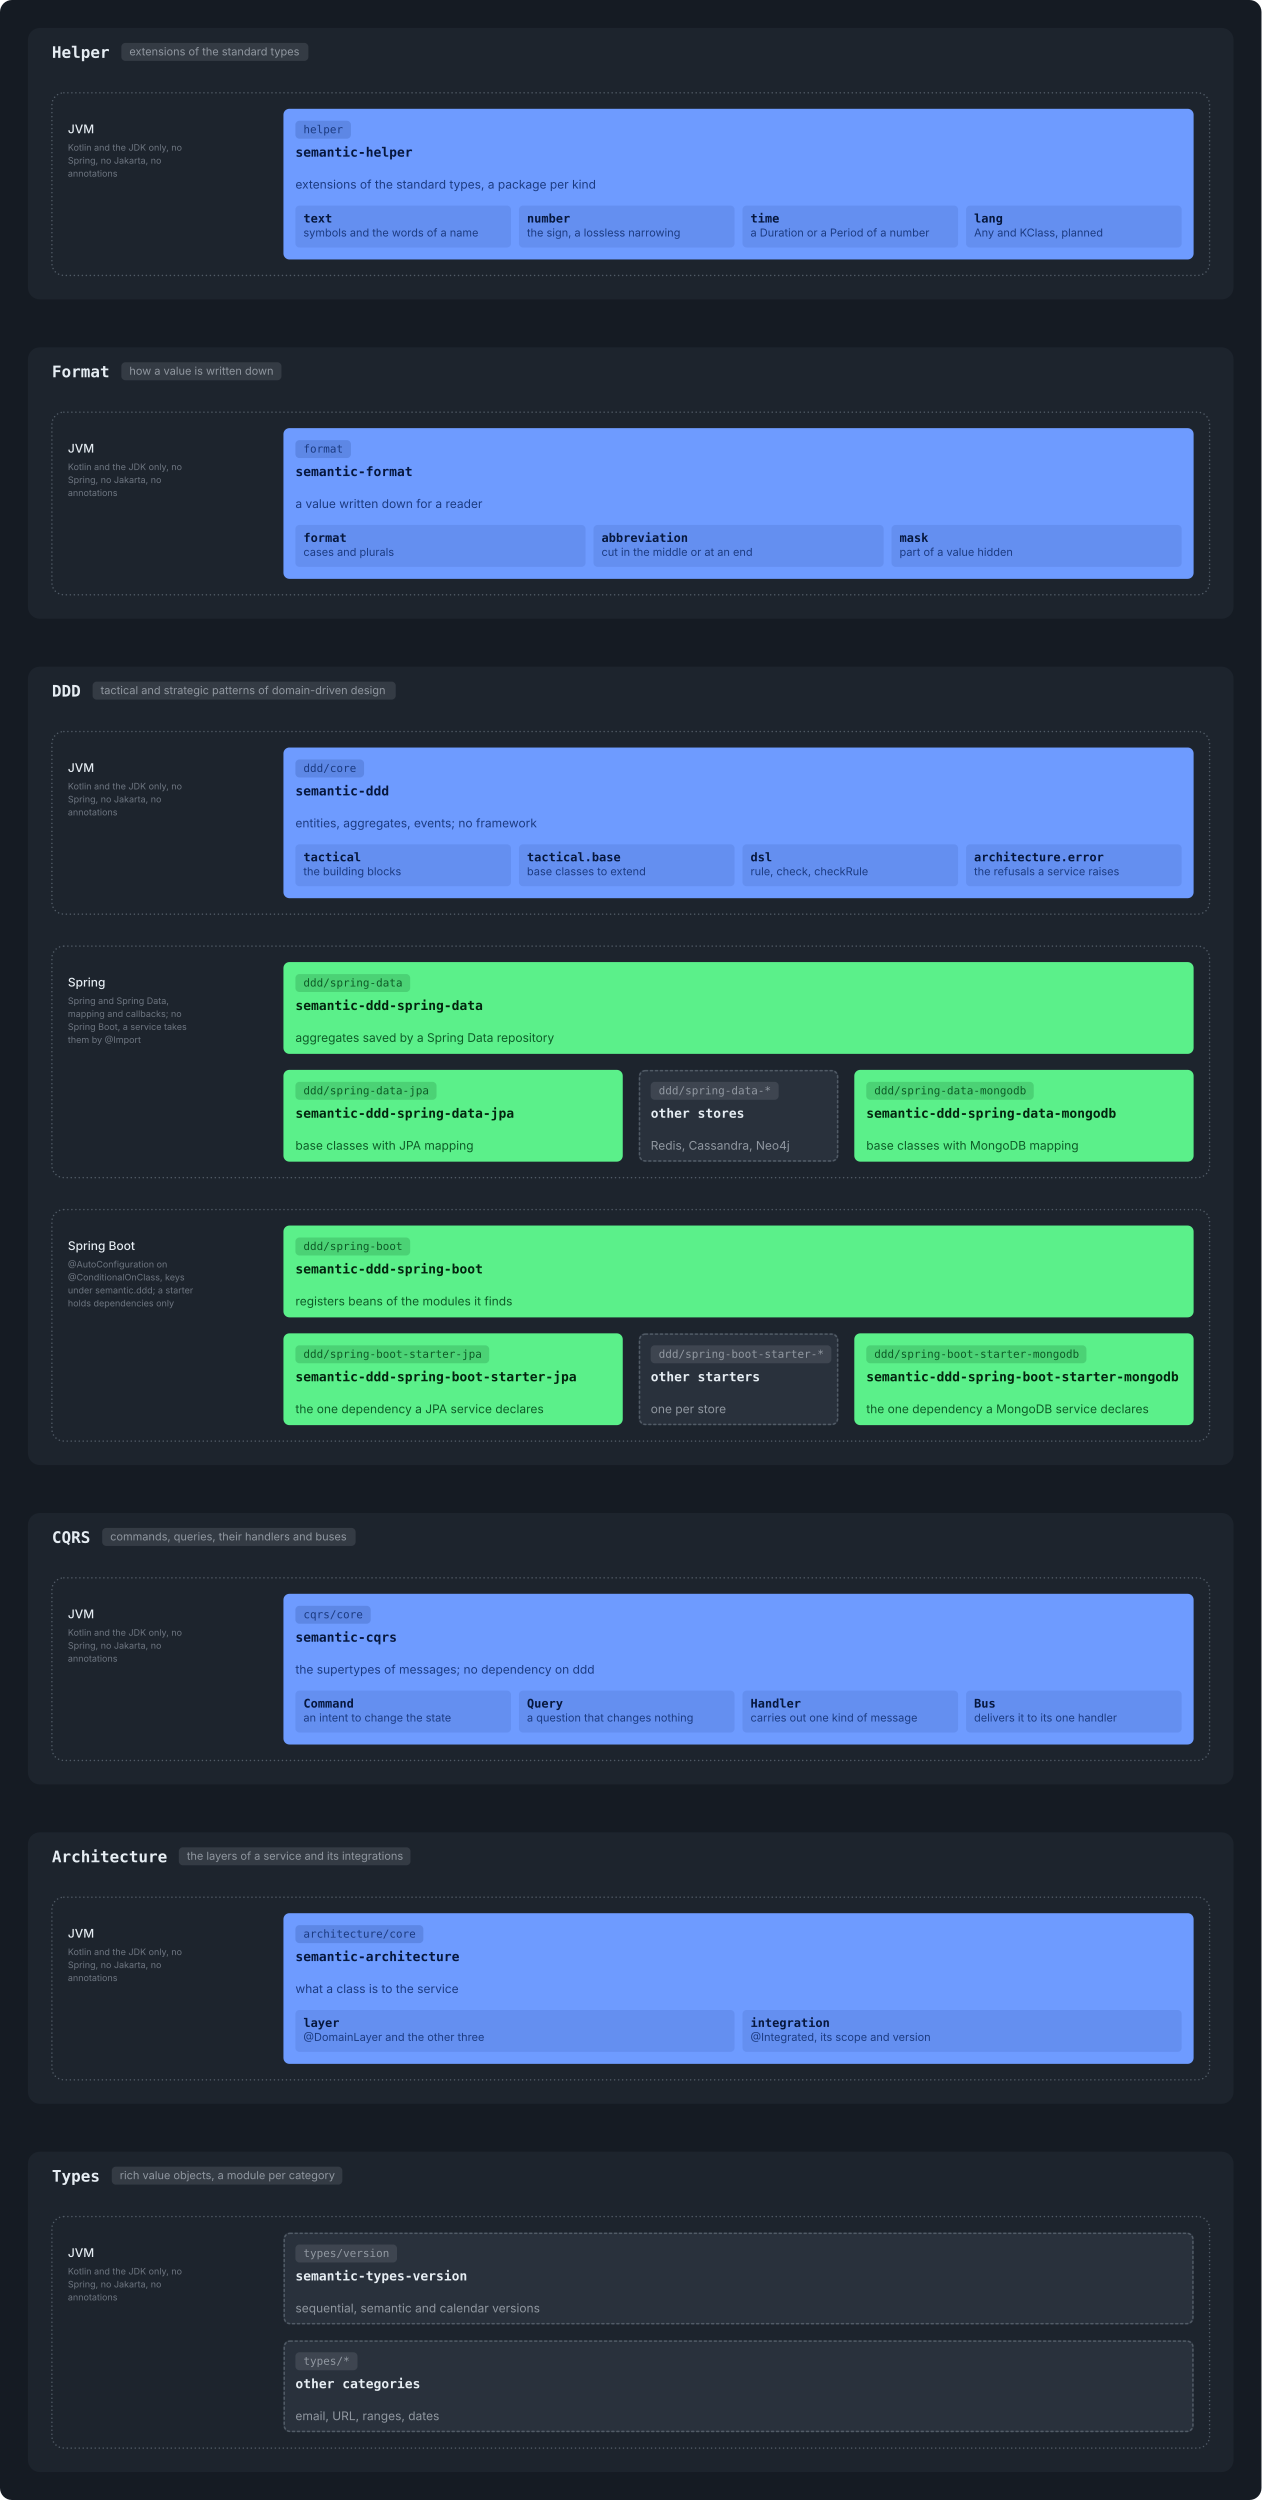
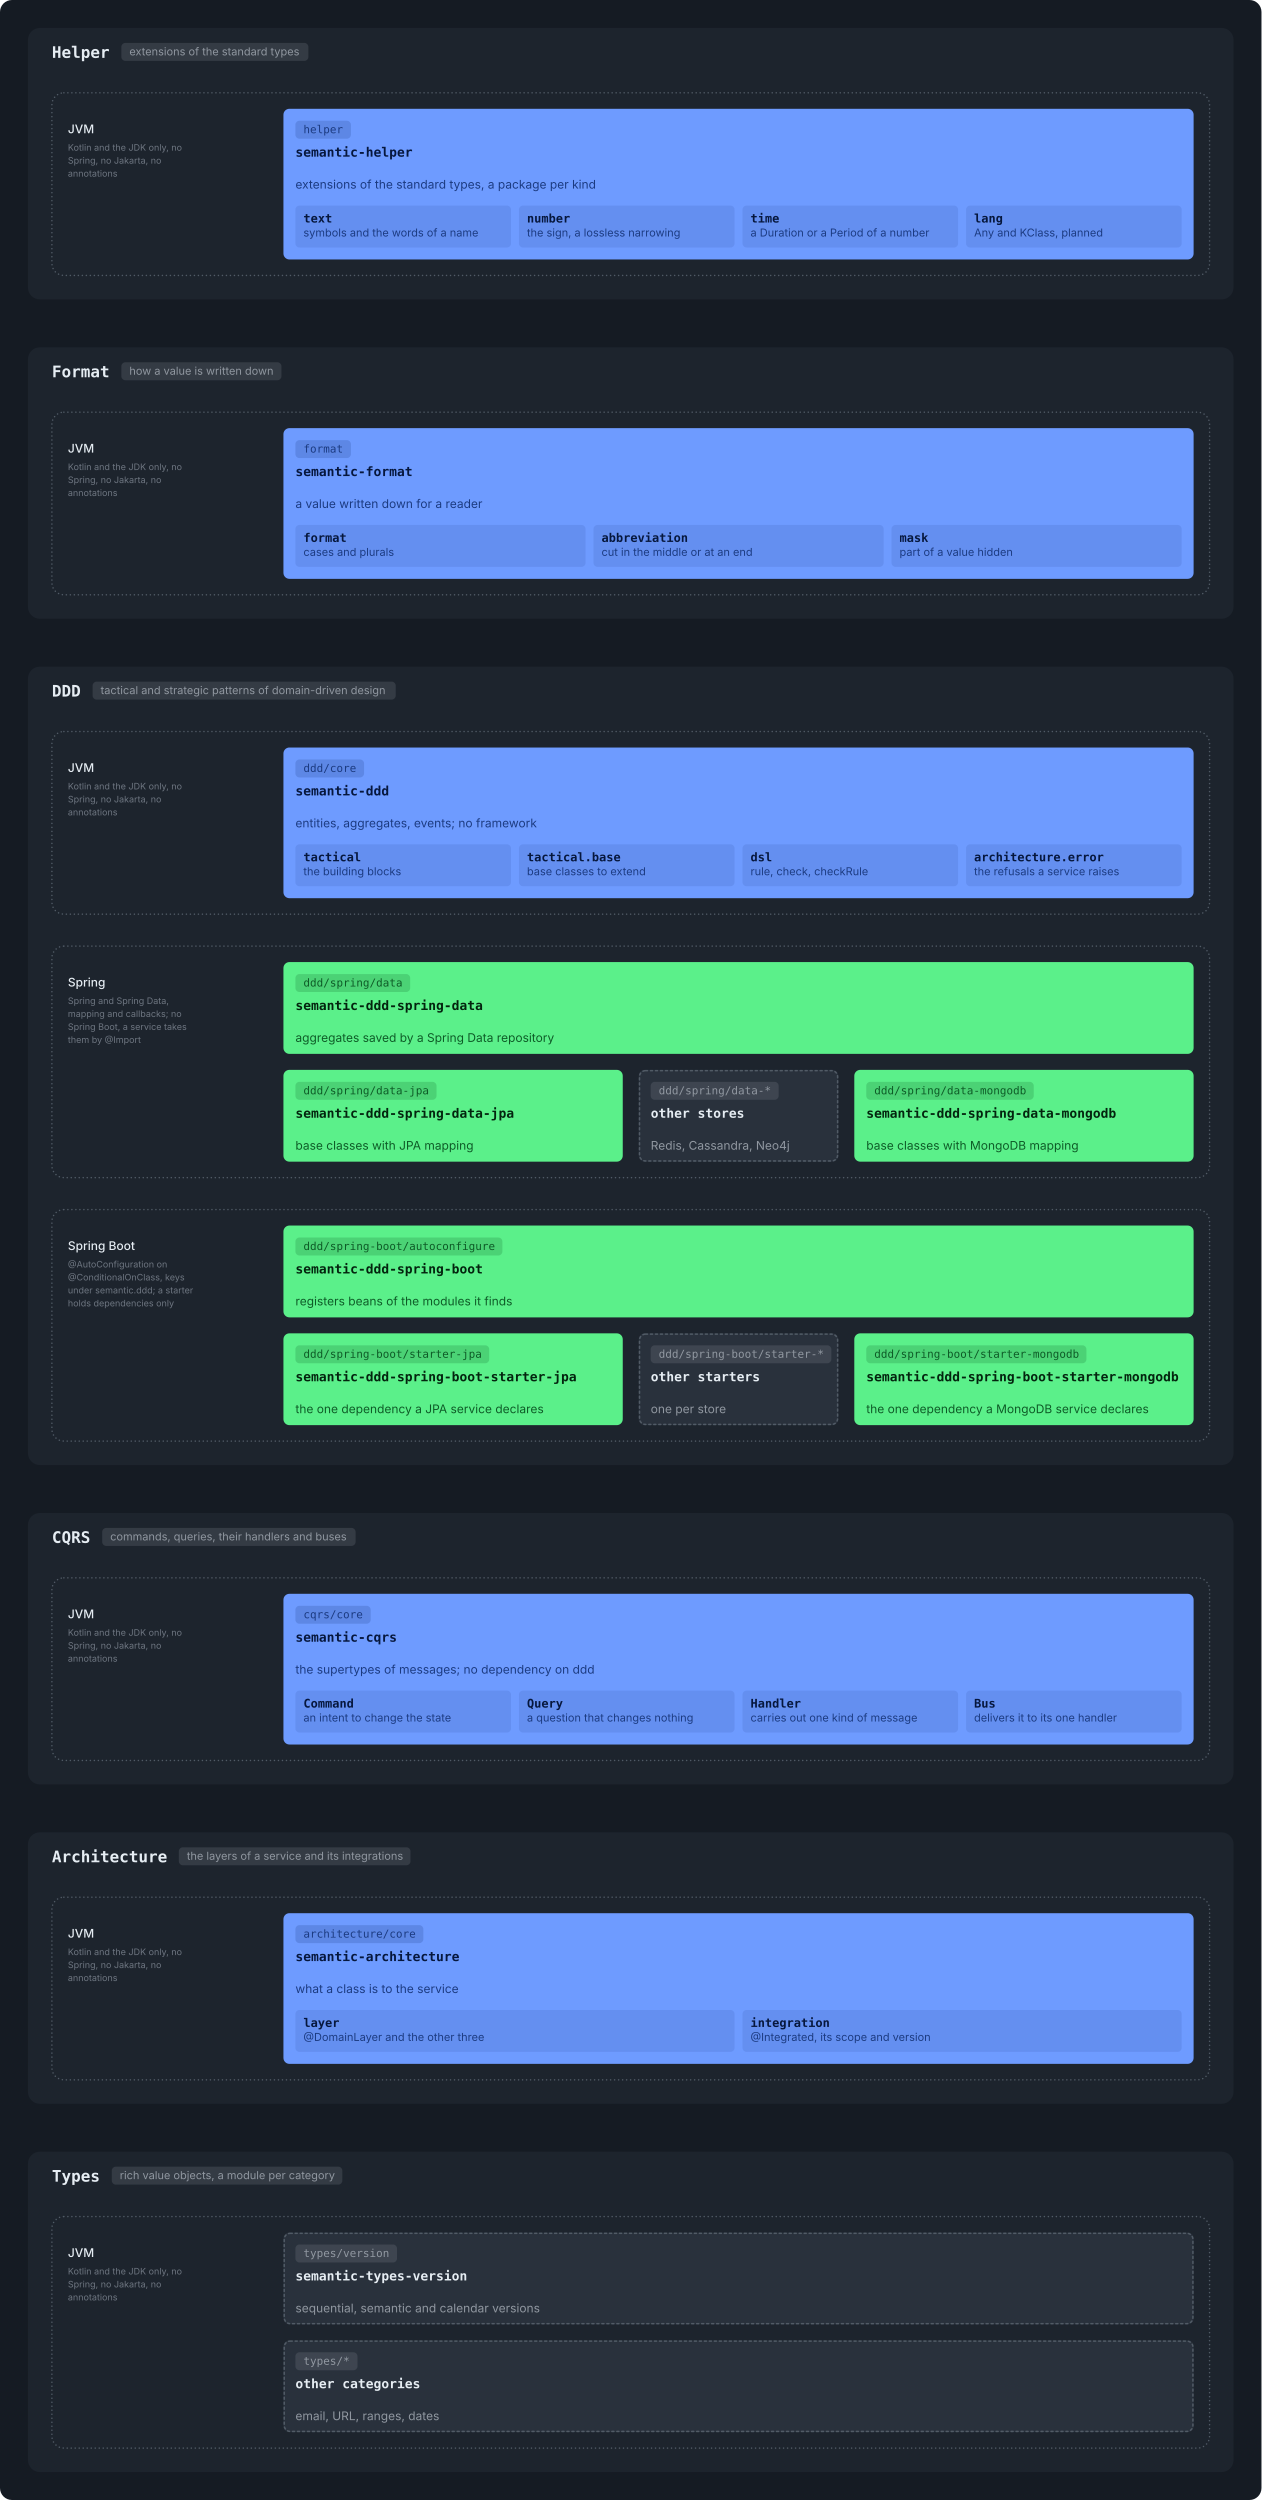
<svg xmlns="http://www.w3.org/2000/svg" viewBox="0 0 1264 2505" width="1264" height="2505" role="img">
  <rect width="1264" height="2505" rx="12" fill="#151B23" />
  <g transform="translate(12,12)">
    <rect x="16.0" y="16.0" width="1208.0" height="272.0" rx="12" fill="#1D242D" />
    <text x="40.0" y="46.0" font-family="ui-monospace, SFMono-Regular, 'SF Mono', Menlo, Consolas, monospace" font-size="16" font-weight="600" fill="#E6EDF3" text-anchor="start">Helper</text>
    <rect x="109.6" y="31.0" width="187.4" height="18" rx="4" fill="#9198A1" fill-opacity="0.2" />
    <text x="117.6" y="43.5" font-family="-apple-system, BlinkMacSystemFont, 'Segoe UI', Inter, Helvetica, Arial, sans-serif" font-size="11" font-weight="400" fill="#9198A1" text-anchor="start">extensions of the standard types</text>
    <rect x="40" y="81" width="1160" height="183" rx="12" fill="none" stroke="#515B66" stroke-width="1.5" stroke-linecap="round" stroke-dasharray="0.01 4" />
    <text x="56.0" y="121.5" font-family="-apple-system, BlinkMacSystemFont, 'Segoe UI', Inter, Helvetica, Arial, sans-serif" font-size="12" font-weight="500" fill="#E6EDF3" text-anchor="start">JVM</text>
    <text x="56.0" y="139.0" font-family="-apple-system, BlinkMacSystemFont, 'Segoe UI', Inter, Helvetica, Arial, sans-serif" font-size="9" font-weight="400" fill="#6E7681" text-anchor="start">Kotlin and the JDK only, no</text>
    <text x="56.0" y="152.0" font-family="-apple-system, BlinkMacSystemFont, 'Segoe UI', Inter, Helvetica, Arial, sans-serif" font-size="9" font-weight="400" fill="#6E7681" text-anchor="start">Spring, no Jakarta, no</text>
    <text x="56.0" y="165.0" font-family="-apple-system, BlinkMacSystemFont, 'Segoe UI', Inter, Helvetica, Arial, sans-serif" font-size="9" font-weight="400" fill="#6E7681" text-anchor="start">annotations</text>
    <rect x="272.0" y="97.0" width="912.0" height="151.0" rx="6" fill="#6E9BFF" />
    <rect x="284.0" y="109.0" width="55.6" height="18" rx="4" fill="#1B3A80" fill-opacity="0.2" />
    <text x="292.0" y="121.5" font-family="ui-monospace, SFMono-Regular, 'SF Mono', Menlo, Consolas, monospace" font-size="11" font-weight="400" fill="#1B3A80" text-anchor="start">helper</text>
    <text x="284.0" y="145.0" font-family="ui-monospace, SFMono-Regular, 'SF Mono', Menlo, Consolas, monospace" font-size="13" font-weight="600" fill="#06173D" text-anchor="start">semantic-helper</text>
    <text x="284.0" y="177.0" font-family="-apple-system, BlinkMacSystemFont, 'Segoe UI', Inter, Helvetica, Arial, sans-serif" font-size="12" font-weight="400" fill="#1B3A80" text-anchor="start">extensions of the standard types, a package per kind</text>
    <rect x="284.0" y="194.0" width="216.0" height="42" rx="4" fill="#1B3A80" fill-opacity="0.12" />
    <text x="292.0" y="211.0" font-family="ui-monospace, SFMono-Regular, 'SF Mono', Menlo, Consolas, monospace" font-size="12" font-weight="600" fill="#06173D" text-anchor="start">text</text>
    <text x="292.0" y="225.0" font-family="-apple-system, BlinkMacSystemFont, 'Segoe UI', Inter, Helvetica, Arial, sans-serif" font-size="11" font-weight="400" fill="#1B3A80" text-anchor="start">symbols and the words of a name</text>
    <rect x="508.0" y="194.0" width="216.0" height="42" rx="4" fill="#1B3A80" fill-opacity="0.12" />
    <text x="516.0" y="211.0" font-family="ui-monospace, SFMono-Regular, 'SF Mono', Menlo, Consolas, monospace" font-size="12" font-weight="600" fill="#06173D" text-anchor="start">number</text>
    <text x="516.0" y="225.0" font-family="-apple-system, BlinkMacSystemFont, 'Segoe UI', Inter, Helvetica, Arial, sans-serif" font-size="11" font-weight="400" fill="#1B3A80" text-anchor="start">the sign, a lossless narrowing</text>
    <rect x="732.0" y="194.0" width="216.0" height="42" rx="4" fill="#1B3A80" fill-opacity="0.12" />
    <text x="740.0" y="211.0" font-family="ui-monospace, SFMono-Regular, 'SF Mono', Menlo, Consolas, monospace" font-size="12" font-weight="600" fill="#06173D" text-anchor="start">time</text>
    <text x="740.0" y="225.0" font-family="-apple-system, BlinkMacSystemFont, 'Segoe UI', Inter, Helvetica, Arial, sans-serif" font-size="11" font-weight="400" fill="#1B3A80" text-anchor="start">a Duration or a Period of a number</text>
    <rect x="956.0" y="194.0" width="216.0" height="42" rx="4" fill="#1B3A80" fill-opacity="0.12" />
    <text x="964.0" y="211.0" font-family="ui-monospace, SFMono-Regular, 'SF Mono', Menlo, Consolas, monospace" font-size="12" font-weight="600" fill="#06173D" text-anchor="start">lang</text>
    <text x="964.0" y="225.0" font-family="-apple-system, BlinkMacSystemFont, 'Segoe UI', Inter, Helvetica, Arial, sans-serif" font-size="11" font-weight="400" fill="#1B3A80" text-anchor="start">Any and KClass, planned</text>
    <rect x="16.0" y="336.0" width="1208.0" height="272.0" rx="12" fill="#1D242D" />
    <text x="40.0" y="366.0" font-family="ui-monospace, SFMono-Regular, 'SF Mono', Menlo, Consolas, monospace" font-size="16" font-weight="600" fill="#E6EDF3" text-anchor="start">Format</text>
    <rect x="109.6" y="351.0" width="160.4" height="18" rx="4" fill="#9198A1" fill-opacity="0.2" />
    <text x="117.6" y="363.5" font-family="-apple-system, BlinkMacSystemFont, 'Segoe UI', Inter, Helvetica, Arial, sans-serif" font-size="11" font-weight="400" fill="#9198A1" text-anchor="start">how a value is written down</text>
    <rect x="40" y="401" width="1160" height="183" rx="12" fill="none" stroke="#515B66" stroke-width="1.5" stroke-linecap="round" stroke-dasharray="0.01 4" />
    <text x="56.0" y="441.5" font-family="-apple-system, BlinkMacSystemFont, 'Segoe UI', Inter, Helvetica, Arial, sans-serif" font-size="12" font-weight="500" fill="#E6EDF3" text-anchor="start">JVM</text>
    <text x="56.0" y="459.0" font-family="-apple-system, BlinkMacSystemFont, 'Segoe UI', Inter, Helvetica, Arial, sans-serif" font-size="9" font-weight="400" fill="#6E7681" text-anchor="start">Kotlin and the JDK only, no</text>
    <text x="56.0" y="472.0" font-family="-apple-system, BlinkMacSystemFont, 'Segoe UI', Inter, Helvetica, Arial, sans-serif" font-size="9" font-weight="400" fill="#6E7681" text-anchor="start">Spring, no Jakarta, no</text>
    <text x="56.0" y="485.0" font-family="-apple-system, BlinkMacSystemFont, 'Segoe UI', Inter, Helvetica, Arial, sans-serif" font-size="9" font-weight="400" fill="#6E7681" text-anchor="start">annotations</text>
    <rect x="272.0" y="417.0" width="912.0" height="151.0" rx="6" fill="#6E9BFF" />
    <rect x="284.0" y="429.0" width="55.6" height="18" rx="4" fill="#1B3A80" fill-opacity="0.2" />
    <text x="292.0" y="441.5" font-family="ui-monospace, SFMono-Regular, 'SF Mono', Menlo, Consolas, monospace" font-size="11" font-weight="400" fill="#1B3A80" text-anchor="start">format</text>
    <text x="284.0" y="465.0" font-family="ui-monospace, SFMono-Regular, 'SF Mono', Menlo, Consolas, monospace" font-size="13" font-weight="600" fill="#06173D" text-anchor="start">semantic-format</text>
    <text x="284.0" y="497.0" font-family="-apple-system, BlinkMacSystemFont, 'Segoe UI', Inter, Helvetica, Arial, sans-serif" font-size="12" font-weight="400" fill="#1B3A80" text-anchor="start">a value written down for a reader</text>
    <rect x="284.0" y="514.0" width="290.7" height="42" rx="4" fill="#1B3A80" fill-opacity="0.12" />
    <text x="292.0" y="531.0" font-family="ui-monospace, SFMono-Regular, 'SF Mono', Menlo, Consolas, monospace" font-size="12" font-weight="600" fill="#06173D" text-anchor="start">format</text>
    <text x="292.0" y="545.0" font-family="-apple-system, BlinkMacSystemFont, 'Segoe UI', Inter, Helvetica, Arial, sans-serif" font-size="11" font-weight="400" fill="#1B3A80" text-anchor="start">cases and plurals</text>
    <rect x="582.7" y="514.0" width="290.7" height="42" rx="4" fill="#1B3A80" fill-opacity="0.12" />
    <text x="590.7" y="531.0" font-family="ui-monospace, SFMono-Regular, 'SF Mono', Menlo, Consolas, monospace" font-size="12" font-weight="600" fill="#06173D" text-anchor="start">abbreviation</text>
    <text x="590.7" y="545.0" font-family="-apple-system, BlinkMacSystemFont, 'Segoe UI', Inter, Helvetica, Arial, sans-serif" font-size="11" font-weight="400" fill="#1B3A80" text-anchor="start">cut in the middle or at an end</text>
    <rect x="881.3" y="514.0" width="290.7" height="42" rx="4" fill="#1B3A80" fill-opacity="0.12" />
    <text x="889.3" y="531.0" font-family="ui-monospace, SFMono-Regular, 'SF Mono', Menlo, Consolas, monospace" font-size="12" font-weight="600" fill="#06173D" text-anchor="start">mask</text>
    <text x="889.3" y="545.0" font-family="-apple-system, BlinkMacSystemFont, 'Segoe UI', Inter, Helvetica, Arial, sans-serif" font-size="11" font-weight="400" fill="#1B3A80" text-anchor="start">part of a value hidden</text>
    <rect x="16.0" y="656.0" width="1208.0" height="800.0" rx="12" fill="#1D242D" />
    <text x="40.0" y="686.0" font-family="ui-monospace, SFMono-Regular, 'SF Mono', Menlo, Consolas, monospace" font-size="16" font-weight="600" fill="#E6EDF3" text-anchor="start">DDD</text>
    <rect x="80.8" y="671.0" width="303.7" height="18" rx="4" fill="#9198A1" fill-opacity="0.2" />
    <text x="88.8" y="683.5" font-family="-apple-system, BlinkMacSystemFont, 'Segoe UI', Inter, Helvetica, Arial, sans-serif" font-size="11" font-weight="400" fill="#9198A1" text-anchor="start">tactical and strategic patterns of domain-driven design</text>
    <rect x="40" y="721" width="1160" height="183" rx="12" fill="none" stroke="#515B66" stroke-width="1.5" stroke-linecap="round" stroke-dasharray="0.01 4" />
    <text x="56.0" y="761.5" font-family="-apple-system, BlinkMacSystemFont, 'Segoe UI', Inter, Helvetica, Arial, sans-serif" font-size="12" font-weight="500" fill="#E6EDF3" text-anchor="start">JVM</text>
    <text x="56.0" y="779.0" font-family="-apple-system, BlinkMacSystemFont, 'Segoe UI', Inter, Helvetica, Arial, sans-serif" font-size="9" font-weight="400" fill="#6E7681" text-anchor="start">Kotlin and the JDK only, no</text>
    <text x="56.0" y="792.0" font-family="-apple-system, BlinkMacSystemFont, 'Segoe UI', Inter, Helvetica, Arial, sans-serif" font-size="9" font-weight="400" fill="#6E7681" text-anchor="start">Spring, no Jakarta, no</text>
    <text x="56.0" y="805.0" font-family="-apple-system, BlinkMacSystemFont, 'Segoe UI', Inter, Helvetica, Arial, sans-serif" font-size="9" font-weight="400" fill="#6E7681" text-anchor="start">annotations</text>
    <rect x="272.0" y="737.0" width="912.0" height="151.0" rx="6" fill="#6E9BFF" />
    <rect x="284.0" y="749.0" width="68.8" height="18" rx="4" fill="#1B3A80" fill-opacity="0.2" />
    <text x="292.0" y="761.5" font-family="ui-monospace, SFMono-Regular, 'SF Mono', Menlo, Consolas, monospace" font-size="11" font-weight="400" fill="#1B3A80" text-anchor="start">ddd/core</text>
    <text x="284.0" y="785.0" font-family="ui-monospace, SFMono-Regular, 'SF Mono', Menlo, Consolas, monospace" font-size="13" font-weight="600" fill="#06173D" text-anchor="start">semantic-ddd</text>
    <text x="284.0" y="817.0" font-family="-apple-system, BlinkMacSystemFont, 'Segoe UI', Inter, Helvetica, Arial, sans-serif" font-size="12" font-weight="400" fill="#1B3A80" text-anchor="start">entities, aggregates, events; no framework</text>
    <rect x="284.0" y="834.0" width="216.0" height="42" rx="4" fill="#1B3A80" fill-opacity="0.12" />
    <text x="292.0" y="851.0" font-family="ui-monospace, SFMono-Regular, 'SF Mono', Menlo, Consolas, monospace" font-size="12" font-weight="600" fill="#06173D" text-anchor="start">tactical</text>
    <text x="292.0" y="865.0" font-family="-apple-system, BlinkMacSystemFont, 'Segoe UI', Inter, Helvetica, Arial, sans-serif" font-size="11" font-weight="400" fill="#1B3A80" text-anchor="start">the building blocks</text>
    <rect x="508.0" y="834.0" width="216.0" height="42" rx="4" fill="#1B3A80" fill-opacity="0.12" />
    <text x="516.0" y="851.0" font-family="ui-monospace, SFMono-Regular, 'SF Mono', Menlo, Consolas, monospace" font-size="12" font-weight="600" fill="#06173D" text-anchor="start">tactical.base</text>
    <text x="516.0" y="865.0" font-family="-apple-system, BlinkMacSystemFont, 'Segoe UI', Inter, Helvetica, Arial, sans-serif" font-size="11" font-weight="400" fill="#1B3A80" text-anchor="start">base classes to extend</text>
    <rect x="732.0" y="834.0" width="216.0" height="42" rx="4" fill="#1B3A80" fill-opacity="0.12" />
    <text x="740.0" y="851.0" font-family="ui-monospace, SFMono-Regular, 'SF Mono', Menlo, Consolas, monospace" font-size="12" font-weight="600" fill="#06173D" text-anchor="start">dsl</text>
    <text x="740.0" y="865.0" font-family="-apple-system, BlinkMacSystemFont, 'Segoe UI', Inter, Helvetica, Arial, sans-serif" font-size="11" font-weight="400" fill="#1B3A80" text-anchor="start">rule, check, checkRule</text>
    <rect x="956.0" y="834.0" width="216.0" height="42" rx="4" fill="#1B3A80" fill-opacity="0.12" />
    <text x="964.0" y="851.0" font-family="ui-monospace, SFMono-Regular, 'SF Mono', Menlo, Consolas, monospace" font-size="12" font-weight="600" fill="#06173D" text-anchor="start">architecture.error</text>
    <text x="964.0" y="865.0" font-family="-apple-system, BlinkMacSystemFont, 'Segoe UI', Inter, Helvetica, Arial, sans-serif" font-size="11" font-weight="400" fill="#1B3A80" text-anchor="start">the refusals a service raises</text>
    <rect x="40" y="936" width="1160" height="232" rx="12" fill="none" stroke="#515B66" stroke-width="1.5" stroke-linecap="round" stroke-dasharray="0.01 4" />
    <text x="56.0" y="976.5" font-family="-apple-system, BlinkMacSystemFont, 'Segoe UI', Inter, Helvetica, Arial, sans-serif" font-size="12" font-weight="500" fill="#E6EDF3" text-anchor="start">Spring</text>
    <text x="56.0" y="994.0" font-family="-apple-system, BlinkMacSystemFont, 'Segoe UI', Inter, Helvetica, Arial, sans-serif" font-size="9" font-weight="400" fill="#6E7681" text-anchor="start">Spring and Spring Data,</text>
    <text x="56.0" y="1007.0" font-family="-apple-system, BlinkMacSystemFont, 'Segoe UI', Inter, Helvetica, Arial, sans-serif" font-size="9" font-weight="400" fill="#6E7681" text-anchor="start">mapping and callbacks; no</text>
    <text x="56.0" y="1020.0" font-family="-apple-system, BlinkMacSystemFont, 'Segoe UI', Inter, Helvetica, Arial, sans-serif" font-size="9" font-weight="400" fill="#6E7681" text-anchor="start">Spring Boot, a service takes</text>
    <text x="56.0" y="1033.0" font-family="-apple-system, BlinkMacSystemFont, 'Segoe UI', Inter, Helvetica, Arial, sans-serif" font-size="9" font-weight="400" fill="#6E7681" text-anchor="start">them by @Import</text>
    <rect x="272.0" y="952.0" width="912.0" height="92.0" rx="6" fill="#5BF08A" />
    <rect x="284.0" y="964.0" width="115.0" height="18" rx="4" fill="#0D5A26" fill-opacity="0.2" />
-     <text x="292.0" y="976.5" font-family="ui-monospace, SFMono-Regular, 'SF Mono', Menlo, Consolas, monospace" font-size="11" font-weight="400" fill="#0D5A26" text-anchor="start">ddd/spring-data</text>
+     <text x="292.0" y="976.5" font-family="ui-monospace, SFMono-Regular, 'SF Mono', Menlo, Consolas, monospace" font-size="11" font-weight="400" fill="#0D5A26" text-anchor="start">ddd/spring/data</text>
    <text x="284.0" y="1000.0" font-family="ui-monospace, SFMono-Regular, 'SF Mono', Menlo, Consolas, monospace" font-size="13" font-weight="600" fill="#03240E" text-anchor="start">semantic-ddd-spring-data</text>
    <text x="284.0" y="1032.0" font-family="-apple-system, BlinkMacSystemFont, 'Segoe UI', Inter, Helvetica, Arial, sans-serif" font-size="12" font-weight="400" fill="#0D5A26" text-anchor="start">aggregates saved by a Spring Data repository</text>
    <rect x="272.0" y="1060.0" width="340.0" height="92.0" rx="6" fill="#5BF08A" />
    <rect x="284.0" y="1072.0" width="141.4" height="18" rx="4" fill="#0D5A26" fill-opacity="0.2" />
-     <text x="292.0" y="1084.5" font-family="ui-monospace, SFMono-Regular, 'SF Mono', Menlo, Consolas, monospace" font-size="11" font-weight="400" fill="#0D5A26" text-anchor="start">ddd/spring-data-jpa</text>
+     <text x="292.0" y="1084.5" font-family="ui-monospace, SFMono-Regular, 'SF Mono', Menlo, Consolas, monospace" font-size="11" font-weight="400" fill="#0D5A26" text-anchor="start">ddd/spring/data-jpa</text>
    <text x="284.0" y="1108.0" font-family="ui-monospace, SFMono-Regular, 'SF Mono', Menlo, Consolas, monospace" font-size="13" font-weight="600" fill="#03240E" text-anchor="start">semantic-ddd-spring-data-jpa</text>
    <text x="284.0" y="1140.0" font-family="-apple-system, BlinkMacSystemFont, 'Segoe UI', Inter, Helvetica, Arial, sans-serif" font-size="12" font-weight="400" fill="#0D5A26" text-anchor="start">base classes with JPA mapping</text>
    <rect x="628.0" y="1060.0" width="200.0" height="92.0" rx="6" fill="#29313C" />
    <rect x="640.0" y="1072.0" width="128.2" height="18" rx="4" fill="#9198A1" fill-opacity="0.2" />
-     <text x="648.0" y="1084.5" font-family="ui-monospace, SFMono-Regular, 'SF Mono', Menlo, Consolas, monospace" font-size="11" font-weight="400" fill="#9198A1" text-anchor="start">ddd/spring-data-*</text>
+     <text x="648.0" y="1084.5" font-family="ui-monospace, SFMono-Regular, 'SF Mono', Menlo, Consolas, monospace" font-size="11" font-weight="400" fill="#9198A1" text-anchor="start">ddd/spring/data-*</text>
    <text x="640.0" y="1108.0" font-family="ui-monospace, SFMono-Regular, 'SF Mono', Menlo, Consolas, monospace" font-size="13" font-weight="600" fill="#E6EDF3" text-anchor="start">other stores</text>
    <text x="640.0" y="1140.0" font-family="-apple-system, BlinkMacSystemFont, 'Segoe UI', Inter, Helvetica, Arial, sans-serif" font-size="12" font-weight="400" fill="#9198A1" text-anchor="start">Redis, Cassandra, Neo4j</text>
    <rect x="628.8" y="1060.8" width="198.5" height="90.5" rx="6" fill="none" stroke="#515B66" stroke-width="1.5" stroke-dasharray="2 3" stroke-linecap="round" />
    <rect x="844.0" y="1060.0" width="340.0" height="92.0" rx="6" fill="#5BF08A" />
    <rect x="856.0" y="1072.0" width="167.8" height="18" rx="4" fill="#0D5A26" fill-opacity="0.2" />
-     <text x="864.0" y="1084.5" font-family="ui-monospace, SFMono-Regular, 'SF Mono', Menlo, Consolas, monospace" font-size="11" font-weight="400" fill="#0D5A26" text-anchor="start">ddd/spring-data-mongodb</text>
+     <text x="864.0" y="1084.5" font-family="ui-monospace, SFMono-Regular, 'SF Mono', Menlo, Consolas, monospace" font-size="11" font-weight="400" fill="#0D5A26" text-anchor="start">ddd/spring/data-mongodb</text>
    <text x="856.0" y="1108.0" font-family="ui-monospace, SFMono-Regular, 'SF Mono', Menlo, Consolas, monospace" font-size="13" font-weight="600" fill="#03240E" text-anchor="start">semantic-ddd-spring-data-mongodb</text>
    <text x="856.0" y="1140.0" font-family="-apple-system, BlinkMacSystemFont, 'Segoe UI', Inter, Helvetica, Arial, sans-serif" font-size="12" font-weight="400" fill="#0D5A26" text-anchor="start">base classes with MongoDB mapping</text>
    <rect x="40" y="1200" width="1160" height="232" rx="12" fill="none" stroke="#515B66" stroke-width="1.5" stroke-linecap="round" stroke-dasharray="0.01 4" />
    <text x="56.0" y="1240.5" font-family="-apple-system, BlinkMacSystemFont, 'Segoe UI', Inter, Helvetica, Arial, sans-serif" font-size="12" font-weight="500" fill="#E6EDF3" text-anchor="start">Spring Boot</text>
    <text x="56.0" y="1258.0" font-family="-apple-system, BlinkMacSystemFont, 'Segoe UI', Inter, Helvetica, Arial, sans-serif" font-size="9" font-weight="400" fill="#6E7681" text-anchor="start">@AutoConfiguration on</text>
    <text x="56.0" y="1271.0" font-family="-apple-system, BlinkMacSystemFont, 'Segoe UI', Inter, Helvetica, Arial, sans-serif" font-size="9" font-weight="400" fill="#6E7681" text-anchor="start">@ConditionalOnClass, keys</text>
    <text x="56.0" y="1284.0" font-family="-apple-system, BlinkMacSystemFont, 'Segoe UI', Inter, Helvetica, Arial, sans-serif" font-size="9" font-weight="400" fill="#6E7681" text-anchor="start">under semantic.ddd; a starter</text>
    <text x="56.0" y="1297.0" font-family="-apple-system, BlinkMacSystemFont, 'Segoe UI', Inter, Helvetica, Arial, sans-serif" font-size="9" font-weight="400" fill="#6E7681" text-anchor="start">holds dependencies only</text>
    <rect x="272.0" y="1216.0" width="912.0" height="92.0" rx="6" fill="#5BF08A" />
-     <rect x="284.0" y="1228.0" width="115.0" height="18" rx="4" fill="#0D5A26" fill-opacity="0.2" />
-     <text x="292.0" y="1240.5" font-family="ui-monospace, SFMono-Regular, 'SF Mono', Menlo, Consolas, monospace" font-size="11" font-weight="400" fill="#0D5A26" text-anchor="start">ddd/spring-boot</text>
+     <rect x="284.0" y="1228.0" width="207.4" height="18" rx="4" fill="#0D5A26" fill-opacity="0.2" />
+     <text x="292.0" y="1240.5" font-family="ui-monospace, SFMono-Regular, 'SF Mono', Menlo, Consolas, monospace" font-size="11" font-weight="400" fill="#0D5A26" text-anchor="start">ddd/spring-boot/autoconfigure</text>
    <text x="284.0" y="1264.0" font-family="ui-monospace, SFMono-Regular, 'SF Mono', Menlo, Consolas, monospace" font-size="13" font-weight="600" fill="#03240E" text-anchor="start">semantic-ddd-spring-boot</text>
    <text x="284.0" y="1296.0" font-family="-apple-system, BlinkMacSystemFont, 'Segoe UI', Inter, Helvetica, Arial, sans-serif" font-size="12" font-weight="400" fill="#0D5A26" text-anchor="start">registers beans of the modules it finds</text>
    <rect x="272.0" y="1324.0" width="340.0" height="92.0" rx="6" fill="#5BF08A" />
    <rect x="284.0" y="1336.0" width="194.2" height="18" rx="4" fill="#0D5A26" fill-opacity="0.2" />
-     <text x="292.0" y="1348.5" font-family="ui-monospace, SFMono-Regular, 'SF Mono', Menlo, Consolas, monospace" font-size="11" font-weight="400" fill="#0D5A26" text-anchor="start">ddd/spring-boot-starter-jpa</text>
+     <text x="292.0" y="1348.5" font-family="ui-monospace, SFMono-Regular, 'SF Mono', Menlo, Consolas, monospace" font-size="11" font-weight="400" fill="#0D5A26" text-anchor="start">ddd/spring-boot/starter-jpa</text>
    <text x="284.0" y="1372.0" font-family="ui-monospace, SFMono-Regular, 'SF Mono', Menlo, Consolas, monospace" font-size="13" font-weight="600" fill="#03240E" text-anchor="start">semantic-ddd-spring-boot-starter-jpa</text>
    <text x="284.0" y="1404.0" font-family="-apple-system, BlinkMacSystemFont, 'Segoe UI', Inter, Helvetica, Arial, sans-serif" font-size="12" font-weight="400" fill="#0D5A26" text-anchor="start">the one dependency a JPA service declares</text>
    <rect x="628.0" y="1324.0" width="200.0" height="92.0" rx="6" fill="#29313C" />
    <rect x="640.0" y="1336.0" width="181.0" height="18" rx="4" fill="#9198A1" fill-opacity="0.2" />
-     <text x="648.0" y="1348.5" font-family="ui-monospace, SFMono-Regular, 'SF Mono', Menlo, Consolas, monospace" font-size="11" font-weight="400" fill="#9198A1" text-anchor="start">ddd/spring-boot-starter-*</text>
+     <text x="648.0" y="1348.5" font-family="ui-monospace, SFMono-Regular, 'SF Mono', Menlo, Consolas, monospace" font-size="11" font-weight="400" fill="#9198A1" text-anchor="start">ddd/spring-boot/starter-*</text>
    <text x="640.0" y="1372.0" font-family="ui-monospace, SFMono-Regular, 'SF Mono', Menlo, Consolas, monospace" font-size="13" font-weight="600" fill="#E6EDF3" text-anchor="start">other starters</text>
    <text x="640.0" y="1404.0" font-family="-apple-system, BlinkMacSystemFont, 'Segoe UI', Inter, Helvetica, Arial, sans-serif" font-size="12" font-weight="400" fill="#9198A1" text-anchor="start">one per store</text>
    <rect x="628.8" y="1324.8" width="198.5" height="90.5" rx="6" fill="none" stroke="#515B66" stroke-width="1.5" stroke-dasharray="2 3" stroke-linecap="round" />
    <rect x="844.0" y="1324.0" width="340.0" height="92.0" rx="6" fill="#5BF08A" />
    <rect x="856.0" y="1336.0" width="220.6" height="18" rx="4" fill="#0D5A26" fill-opacity="0.2" />
-     <text x="864.0" y="1348.5" font-family="ui-monospace, SFMono-Regular, 'SF Mono', Menlo, Consolas, monospace" font-size="11" font-weight="400" fill="#0D5A26" text-anchor="start">ddd/spring-boot-starter-mongodb</text>
+     <text x="864.0" y="1348.5" font-family="ui-monospace, SFMono-Regular, 'SF Mono', Menlo, Consolas, monospace" font-size="11" font-weight="400" fill="#0D5A26" text-anchor="start">ddd/spring-boot/starter-mongodb</text>
    <text x="856.0" y="1372.0" font-family="ui-monospace, SFMono-Regular, 'SF Mono', Menlo, Consolas, monospace" font-size="13" font-weight="600" fill="#03240E" text-anchor="start">semantic-ddd-spring-boot-starter-mongodb</text>
    <text x="856.0" y="1404.0" font-family="-apple-system, BlinkMacSystemFont, 'Segoe UI', Inter, Helvetica, Arial, sans-serif" font-size="12" font-weight="400" fill="#0D5A26" text-anchor="start">the one dependency a MongoDB service declares</text>
    <rect x="16.0" y="1504.0" width="1208.0" height="272.0" rx="12" fill="#1D242D" />
    <text x="40.0" y="1534.0" font-family="ui-monospace, SFMono-Regular, 'SF Mono', Menlo, Consolas, monospace" font-size="16" font-weight="600" fill="#E6EDF3" text-anchor="start">CQRS</text>
    <rect x="90.4" y="1519.0" width="253.9" height="18" rx="4" fill="#9198A1" fill-opacity="0.2" />
    <text x="98.4" y="1531.5" font-family="-apple-system, BlinkMacSystemFont, 'Segoe UI', Inter, Helvetica, Arial, sans-serif" font-size="11" font-weight="400" fill="#9198A1" text-anchor="start">commands, queries, their handlers and buses</text>
    <rect x="40" y="1569" width="1160" height="183" rx="12" fill="none" stroke="#515B66" stroke-width="1.5" stroke-linecap="round" stroke-dasharray="0.01 4" />
    <text x="56.0" y="1609.5" font-family="-apple-system, BlinkMacSystemFont, 'Segoe UI', Inter, Helvetica, Arial, sans-serif" font-size="12" font-weight="500" fill="#E6EDF3" text-anchor="start">JVM</text>
    <text x="56.0" y="1627.0" font-family="-apple-system, BlinkMacSystemFont, 'Segoe UI', Inter, Helvetica, Arial, sans-serif" font-size="9" font-weight="400" fill="#6E7681" text-anchor="start">Kotlin and the JDK only, no</text>
    <text x="56.0" y="1640.0" font-family="-apple-system, BlinkMacSystemFont, 'Segoe UI', Inter, Helvetica, Arial, sans-serif" font-size="9" font-weight="400" fill="#6E7681" text-anchor="start">Spring, no Jakarta, no</text>
    <text x="56.0" y="1653.0" font-family="-apple-system, BlinkMacSystemFont, 'Segoe UI', Inter, Helvetica, Arial, sans-serif" font-size="9" font-weight="400" fill="#6E7681" text-anchor="start">annotations</text>
    <rect x="272.0" y="1585.0" width="912.0" height="151.0" rx="6" fill="#6E9BFF" />
    <rect x="284.0" y="1597.0" width="75.4" height="18" rx="4" fill="#1B3A80" fill-opacity="0.2" />
    <text x="292.0" y="1609.5" font-family="ui-monospace, SFMono-Regular, 'SF Mono', Menlo, Consolas, monospace" font-size="11" font-weight="400" fill="#1B3A80" text-anchor="start">cqrs/core</text>
    <text x="284.0" y="1633.0" font-family="ui-monospace, SFMono-Regular, 'SF Mono', Menlo, Consolas, monospace" font-size="13" font-weight="600" fill="#06173D" text-anchor="start">semantic-cqrs</text>
    <text x="284.0" y="1665.0" font-family="-apple-system, BlinkMacSystemFont, 'Segoe UI', Inter, Helvetica, Arial, sans-serif" font-size="12" font-weight="400" fill="#1B3A80" text-anchor="start">the supertypes of messages; no dependency on ddd</text>
    <rect x="284.0" y="1682.0" width="216.0" height="42" rx="4" fill="#1B3A80" fill-opacity="0.12" />
    <text x="292.0" y="1699.0" font-family="ui-monospace, SFMono-Regular, 'SF Mono', Menlo, Consolas, monospace" font-size="12" font-weight="600" fill="#06173D" text-anchor="start">Command</text>
    <text x="292.0" y="1713.0" font-family="-apple-system, BlinkMacSystemFont, 'Segoe UI', Inter, Helvetica, Arial, sans-serif" font-size="11" font-weight="400" fill="#1B3A80" text-anchor="start">an intent to change the state</text>
    <rect x="508.0" y="1682.0" width="216.0" height="42" rx="4" fill="#1B3A80" fill-opacity="0.12" />
    <text x="516.0" y="1699.0" font-family="ui-monospace, SFMono-Regular, 'SF Mono', Menlo, Consolas, monospace" font-size="12" font-weight="600" fill="#06173D" text-anchor="start">Query</text>
    <text x="516.0" y="1713.0" font-family="-apple-system, BlinkMacSystemFont, 'Segoe UI', Inter, Helvetica, Arial, sans-serif" font-size="11" font-weight="400" fill="#1B3A80" text-anchor="start">a question that changes nothing</text>
    <rect x="732.0" y="1682.0" width="216.0" height="42" rx="4" fill="#1B3A80" fill-opacity="0.12" />
    <text x="740.0" y="1699.0" font-family="ui-monospace, SFMono-Regular, 'SF Mono', Menlo, Consolas, monospace" font-size="12" font-weight="600" fill="#06173D" text-anchor="start">Handler</text>
    <text x="740.0" y="1713.0" font-family="-apple-system, BlinkMacSystemFont, 'Segoe UI', Inter, Helvetica, Arial, sans-serif" font-size="11" font-weight="400" fill="#1B3A80" text-anchor="start">carries out one kind of message</text>
    <rect x="956.0" y="1682.0" width="216.0" height="42" rx="4" fill="#1B3A80" fill-opacity="0.12" />
    <text x="964.0" y="1699.0" font-family="ui-monospace, SFMono-Regular, 'SF Mono', Menlo, Consolas, monospace" font-size="12" font-weight="600" fill="#06173D" text-anchor="start">Bus</text>
    <text x="964.0" y="1713.0" font-family="-apple-system, BlinkMacSystemFont, 'Segoe UI', Inter, Helvetica, Arial, sans-serif" font-size="11" font-weight="400" fill="#1B3A80" text-anchor="start">delivers it to its one handler</text>
    <rect x="16.0" y="1824.0" width="1208.0" height="272.0" rx="12" fill="#1D242D" />
    <text x="40.0" y="1854.0" font-family="ui-monospace, SFMono-Regular, 'SF Mono', Menlo, Consolas, monospace" font-size="16" font-weight="600" fill="#E6EDF3" text-anchor="start">Architecture</text>
    <rect x="167.2" y="1839.0" width="232.1" height="18" rx="4" fill="#9198A1" fill-opacity="0.2" />
    <text x="175.2" y="1851.5" font-family="-apple-system, BlinkMacSystemFont, 'Segoe UI', Inter, Helvetica, Arial, sans-serif" font-size="11" font-weight="400" fill="#9198A1" text-anchor="start">the layers of a service and its integrations</text>
    <rect x="40" y="1889" width="1160" height="183" rx="12" fill="none" stroke="#515B66" stroke-width="1.5" stroke-linecap="round" stroke-dasharray="0.01 4" />
    <text x="56.0" y="1929.5" font-family="-apple-system, BlinkMacSystemFont, 'Segoe UI', Inter, Helvetica, Arial, sans-serif" font-size="12" font-weight="500" fill="#E6EDF3" text-anchor="start">JVM</text>
    <text x="56.0" y="1947.0" font-family="-apple-system, BlinkMacSystemFont, 'Segoe UI', Inter, Helvetica, Arial, sans-serif" font-size="9" font-weight="400" fill="#6E7681" text-anchor="start">Kotlin and the JDK only, no</text>
    <text x="56.0" y="1960.0" font-family="-apple-system, BlinkMacSystemFont, 'Segoe UI', Inter, Helvetica, Arial, sans-serif" font-size="9" font-weight="400" fill="#6E7681" text-anchor="start">Spring, no Jakarta, no</text>
    <text x="56.0" y="1973.0" font-family="-apple-system, BlinkMacSystemFont, 'Segoe UI', Inter, Helvetica, Arial, sans-serif" font-size="9" font-weight="400" fill="#6E7681" text-anchor="start">annotations</text>
    <rect x="272.0" y="1905.0" width="912.0" height="151.0" rx="6" fill="#6E9BFF" />
    <rect x="284.0" y="1917.0" width="128.2" height="18" rx="4" fill="#1B3A80" fill-opacity="0.2" />
    <text x="292.0" y="1929.5" font-family="ui-monospace, SFMono-Regular, 'SF Mono', Menlo, Consolas, monospace" font-size="11" font-weight="400" fill="#1B3A80" text-anchor="start">architecture/core</text>
    <text x="284.0" y="1953.0" font-family="ui-monospace, SFMono-Regular, 'SF Mono', Menlo, Consolas, monospace" font-size="13" font-weight="600" fill="#06173D" text-anchor="start">semantic-architecture</text>
    <text x="284.0" y="1985.0" font-family="-apple-system, BlinkMacSystemFont, 'Segoe UI', Inter, Helvetica, Arial, sans-serif" font-size="12" font-weight="400" fill="#1B3A80" text-anchor="start">what a class is to the service</text>
    <rect x="284.0" y="2002.0" width="440.0" height="42" rx="4" fill="#1B3A80" fill-opacity="0.12" />
    <text x="292.0" y="2019.0" font-family="ui-monospace, SFMono-Regular, 'SF Mono', Menlo, Consolas, monospace" font-size="12" font-weight="600" fill="#06173D" text-anchor="start">layer</text>
    <text x="292.0" y="2033.0" font-family="-apple-system, BlinkMacSystemFont, 'Segoe UI', Inter, Helvetica, Arial, sans-serif" font-size="11" font-weight="400" fill="#1B3A80" text-anchor="start">@DomainLayer and the other three</text>
    <rect x="732.0" y="2002.0" width="440.0" height="42" rx="4" fill="#1B3A80" fill-opacity="0.12" />
    <text x="740.0" y="2019.0" font-family="ui-monospace, SFMono-Regular, 'SF Mono', Menlo, Consolas, monospace" font-size="12" font-weight="600" fill="#06173D" text-anchor="start">integration</text>
    <text x="740.0" y="2033.0" font-family="-apple-system, BlinkMacSystemFont, 'Segoe UI', Inter, Helvetica, Arial, sans-serif" font-size="11" font-weight="400" fill="#1B3A80" text-anchor="start">@Integrated, its scope and version</text>
    <rect x="16.0" y="2144.0" width="1208.0" height="321.0" rx="12" fill="#1D242D" />
    <text x="40.0" y="2174.0" font-family="ui-monospace, SFMono-Regular, 'SF Mono', Menlo, Consolas, monospace" font-size="16" font-weight="600" fill="#E6EDF3" text-anchor="start">Types</text>
    <rect x="100.0" y="2159.0" width="231.0" height="18" rx="4" fill="#9198A1" fill-opacity="0.2" />
    <text x="108.0" y="2171.5" font-family="-apple-system, BlinkMacSystemFont, 'Segoe UI', Inter, Helvetica, Arial, sans-serif" font-size="11" font-weight="400" fill="#9198A1" text-anchor="start">rich value objects, a module per category</text>
    <rect x="40" y="2209" width="1160" height="232" rx="12" fill="none" stroke="#515B66" stroke-width="1.5" stroke-linecap="round" stroke-dasharray="0.01 4" />
    <text x="56.0" y="2249.5" font-family="-apple-system, BlinkMacSystemFont, 'Segoe UI', Inter, Helvetica, Arial, sans-serif" font-size="12" font-weight="500" fill="#E6EDF3" text-anchor="start">JVM</text>
    <text x="56.0" y="2267.0" font-family="-apple-system, BlinkMacSystemFont, 'Segoe UI', Inter, Helvetica, Arial, sans-serif" font-size="9" font-weight="400" fill="#6E7681" text-anchor="start">Kotlin and the JDK only, no</text>
    <text x="56.0" y="2280.0" font-family="-apple-system, BlinkMacSystemFont, 'Segoe UI', Inter, Helvetica, Arial, sans-serif" font-size="9" font-weight="400" fill="#6E7681" text-anchor="start">Spring, no Jakarta, no</text>
    <text x="56.0" y="2293.0" font-family="-apple-system, BlinkMacSystemFont, 'Segoe UI', Inter, Helvetica, Arial, sans-serif" font-size="9" font-weight="400" fill="#6E7681" text-anchor="start">annotations</text>
    <rect x="272.0" y="2225.0" width="912.0" height="92.0" rx="6" fill="#29313C" />
    <rect x="284.0" y="2237.0" width="101.8" height="18" rx="4" fill="#9198A1" fill-opacity="0.2" />
    <text x="292.0" y="2249.5" font-family="ui-monospace, SFMono-Regular, 'SF Mono', Menlo, Consolas, monospace" font-size="11" font-weight="400" fill="#9198A1" text-anchor="start">types/version</text>
    <text x="284.0" y="2273.0" font-family="ui-monospace, SFMono-Regular, 'SF Mono', Menlo, Consolas, monospace" font-size="13" font-weight="600" fill="#E6EDF3" text-anchor="start">semantic-types-version</text>
    <text x="284.0" y="2305.0" font-family="-apple-system, BlinkMacSystemFont, 'Segoe UI', Inter, Helvetica, Arial, sans-serif" font-size="12" font-weight="400" fill="#9198A1" text-anchor="start">sequential, semantic and calendar versions</text>
    <rect x="272.8" y="2225.8" width="910.5" height="90.5" rx="6" fill="none" stroke="#515B66" stroke-width="1.5" stroke-dasharray="2 3" stroke-linecap="round" />
    <rect x="272.0" y="2333.0" width="912.0" height="92.0" rx="6" fill="#29313C" />
    <rect x="284.0" y="2345.0" width="62.2" height="18" rx="4" fill="#9198A1" fill-opacity="0.2" />
    <text x="292.0" y="2357.5" font-family="ui-monospace, SFMono-Regular, 'SF Mono', Menlo, Consolas, monospace" font-size="11" font-weight="400" fill="#9198A1" text-anchor="start">types/*</text>
    <text x="284.0" y="2381.0" font-family="ui-monospace, SFMono-Regular, 'SF Mono', Menlo, Consolas, monospace" font-size="13" font-weight="600" fill="#E6EDF3" text-anchor="start">other categories</text>
    <text x="284.0" y="2413.0" font-family="-apple-system, BlinkMacSystemFont, 'Segoe UI', Inter, Helvetica, Arial, sans-serif" font-size="12" font-weight="400" fill="#9198A1" text-anchor="start">email, URL, ranges, dates</text>
    <rect x="272.8" y="2333.8" width="910.5" height="90.5" rx="6" fill="none" stroke="#515B66" stroke-width="1.5" stroke-dasharray="2 3" stroke-linecap="round" />
  </g>
</svg>
